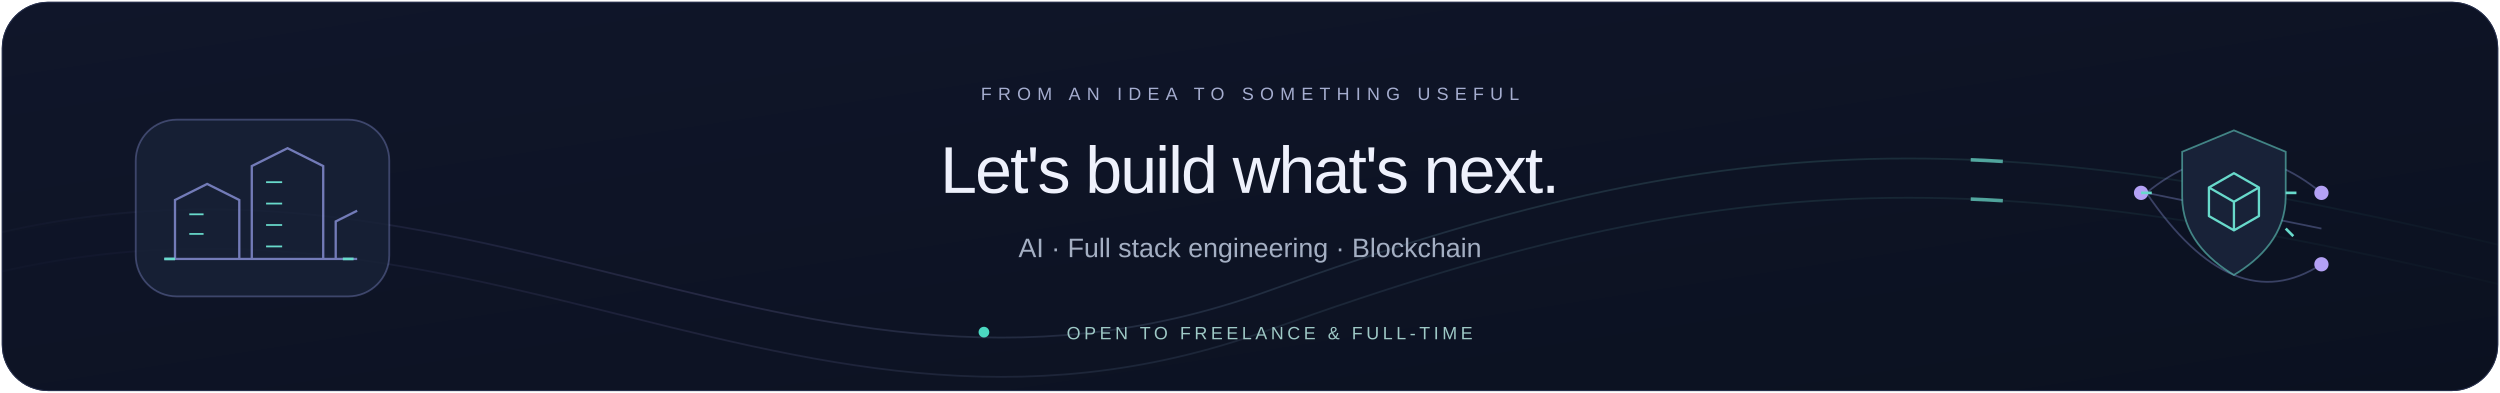
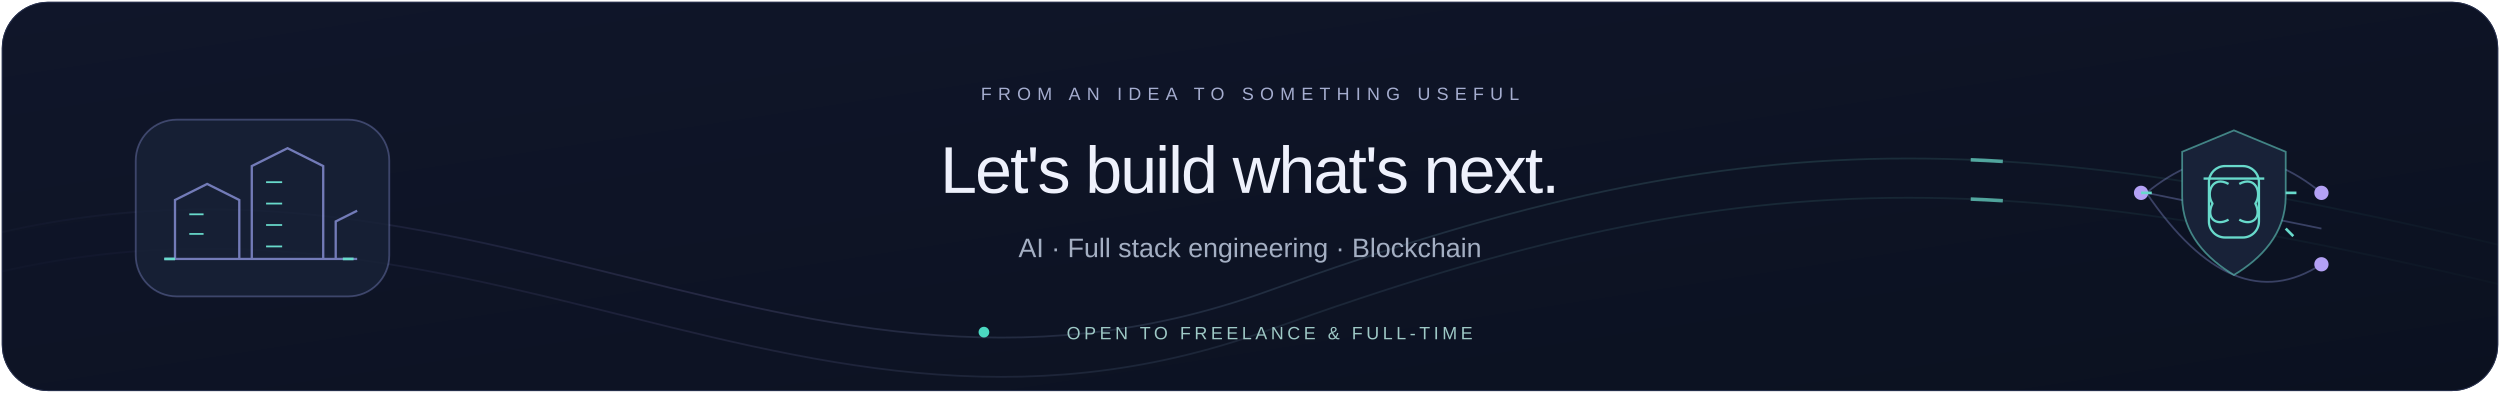
<svg xmlns="http://www.w3.org/2000/svg" width="1400" height="220" viewBox="0 0 1400 220" role="img" aria-labelledby="title desc">
  <defs>
    <linearGradient id="bg" x2="1" y2="1">
      <stop stop-color="#10162a" />
      <stop offset="1" stop-color="#0b1120" />
    </linearGradient>
    <linearGradient id="flow">
      <stop stop-color="#818cf8" stop-opacity="0" />
      <stop offset=".3" stop-color="#a79be6" />
      <stop offset=".7" stop-color="#6ccbbf" />
      <stop offset="1" stop-color="#4bd8c1" stop-opacity="0" />
    </linearGradient>
    <clipPath id="bounds">
      <rect x="1" y="1" width="1398" height="218" rx="26" />
    </clipPath>
  </defs>
  <style>
+     .nv-scan{animation:nv-scan 8s ease-in-out infinite}@keyframes nv-scan{0%,100%{transform:translateY(0);opacity:.1}50%{transform:translateY(27px);opacity:.8}}@media(prefers-reduced-motion:reduce){.nv-scan{animation:none}}
    .kube-core{animation:kube-float 10s ease-in-out infinite}@keyframes kube-float{50%{transform:translateY(-4px)}}@media(prefers-reduced-motion:reduce){.kube-core{animation:none}}
    .city-flow{stroke-dasharray:6 94;animation:city-flow 8s linear infinite}.city-light{animation:city-light 5s ease-in-out infinite}@keyframes city-flow{to{stroke-dashoffset:-100}}@keyframes city-light{50%{opacity:.3}}
    @media(prefers-reduced-motion:reduce){.city-flow,.city-light{animation:none}}
    .signal{stroke-dasharray:18 1190;animation:flow 14s linear infinite}.second{animation-delay:-7s}
    .pulse{animation:breathe 6s ease-in-out infinite}
    .math-dot{animation:descent 10s ease-in-out infinite}@keyframes descent{0%,8%{transform:translate(93px,28.7px);opacity:1}30%{transform:translate(78px,48.15px)}50%{transform:translate(65px,57.51px)}75%,90%{transform:translate(57px,59.81px);opacity:1}100%{transform:translate(57px,59.81px);opacity:0}}
    .shield-signal{stroke-dasharray:6 94;animation:shield-flow 7s linear infinite}@keyframes shield-flow{to{stroke-dashoffset:-100}}
    .node{animation:breathe 7s ease-in-out infinite}.node.second{animation-delay:-3.5s}
    @keyframes flow{to{stroke-dashoffset:-1208}}@keyframes breathe{50%{opacity:.4}}
    @media(prefers-reduced-motion:reduce){.signal,.pulse,.node,.math-dot,.shield-signal{animation:none}}
  </style>
  <g clip-path="url(#bounds)">
    <rect x="1" y="1" width="1398" height="218" rx="26" fill="url(#bg)" stroke="#2b3453" />
    <path d="M-80 155C240 30 430 264 710 163S1130 68 1480 157" fill="none" stroke="url(#flow)" stroke-opacity=".16" />
    <path d="M-80 177C240 52 430 286 710 185S1130 90 1480 179" fill="none" stroke="url(#flow)" stroke-opacity=".12" />
    <path class="signal" d="M-80 155C240 30 430 264 710 163S1130 68 1480 157" fill="none" stroke="url(#flow)" stroke-width="2" />
    <path class="signal second" d="M-80 177C240 52 430 286 710 185S1130 90 1480 179" fill="none" stroke="url(#flow)" stroke-width="2" />
    <g fill="none" stroke="#a5adff" stroke-opacity=".3">
      <path d="M1202 108q49-40 98 0m-98 0q49 72 98 40m-98-40 98 20" />
    </g>
    <g transform="translate(92 85)">
      <rect x="-16" y="-18" width="142" height="99" rx="23" fill="#182238" fill-opacity=".8" stroke="#a5adff" stroke-opacity=".3" />
      <path d="M0 60h108M6 60V27l18-9 18 9v33m7 0V8l20-10 20 10v52m7 0V39l12-6" fill="none" stroke="#a5adff" stroke-opacity=".65" stroke-width="1.3" />
      <path class="city-flow" pathLength="100" d="M0 60h108" fill="none" stroke="#68dacb" stroke-width="1.5" />
      <g class="city-light" stroke="#68dacb">
        <path d="M14 35h8m-8 11h8m35-29h9m-9 12h9m-9 12h9m-9 12h9" />
      </g>
    </g>
    <g transform="translate(1251 113)">
      <path d="M0-40 29-28V-3C29 18 15 32 0 41-15 32-29 18-29-3v-25Z" fill="#182238" stroke="#68dacb" stroke-opacity=".55" />
      <g class="kube-core" fill="none" stroke="#68dacb" stroke-width="1.3" stroke-linejoin="round">
-         <path d="m0-16 14 8L0 0l-14-8Zm-14 8L0 0v16l-14-8ZM0 0l14-8V8L0 16Z" />
+         <rect x="-14" y="-20" width="28" height="40" rx="9" />
+         <path d="M-3-10c-9-5-13 5-9 11-4 8 2 13 9 9m6-20c9-5 13 5 9 11 4 8-2 13-9 9" />
+         <path class="nv-scan" d="M-17-13h34" />
      </g>
      <g class="node second" fill="#b4a1f5">
        <circle cx="-52" cy="-5" r="4" />
        <circle cx="49" cy="-5" r="4" />
        <circle cx="49" cy="35" r="4" />
      </g>
      <path class="shield-signal" pathLength="100" d="M-52-5H-29M29-5H49M29 15 49 35" fill="none" stroke="#68dacb" stroke-width="1.5" />
    </g>
    <g text-anchor="middle" font-family="Segoe UI,Arial,sans-serif">
      <text x="700" y="56" fill="#a5adcf" font-size="10" letter-spacing="3.5">FROM AN IDEA TO SOMETHING USEFUL</text>
      <text x="700" y="108" fill="#eef1fc" font-size="37" font-weight="500" letter-spacing="-1">Let's build what's next.</text>
      <text x="700" y="144" fill="#a4afc3" font-size="15">AI · Full stack engineering · Blockchain</text>
      <circle class="pulse" cx="551" cy="186" r="3" fill="#4bd8c1" />
      <text x="711" y="190" fill="#9ec9c6" font-size="10" letter-spacing="2">OPEN TO FREELANCE &amp; FULL-TIME</text>
    </g>
  </g>
</svg>
